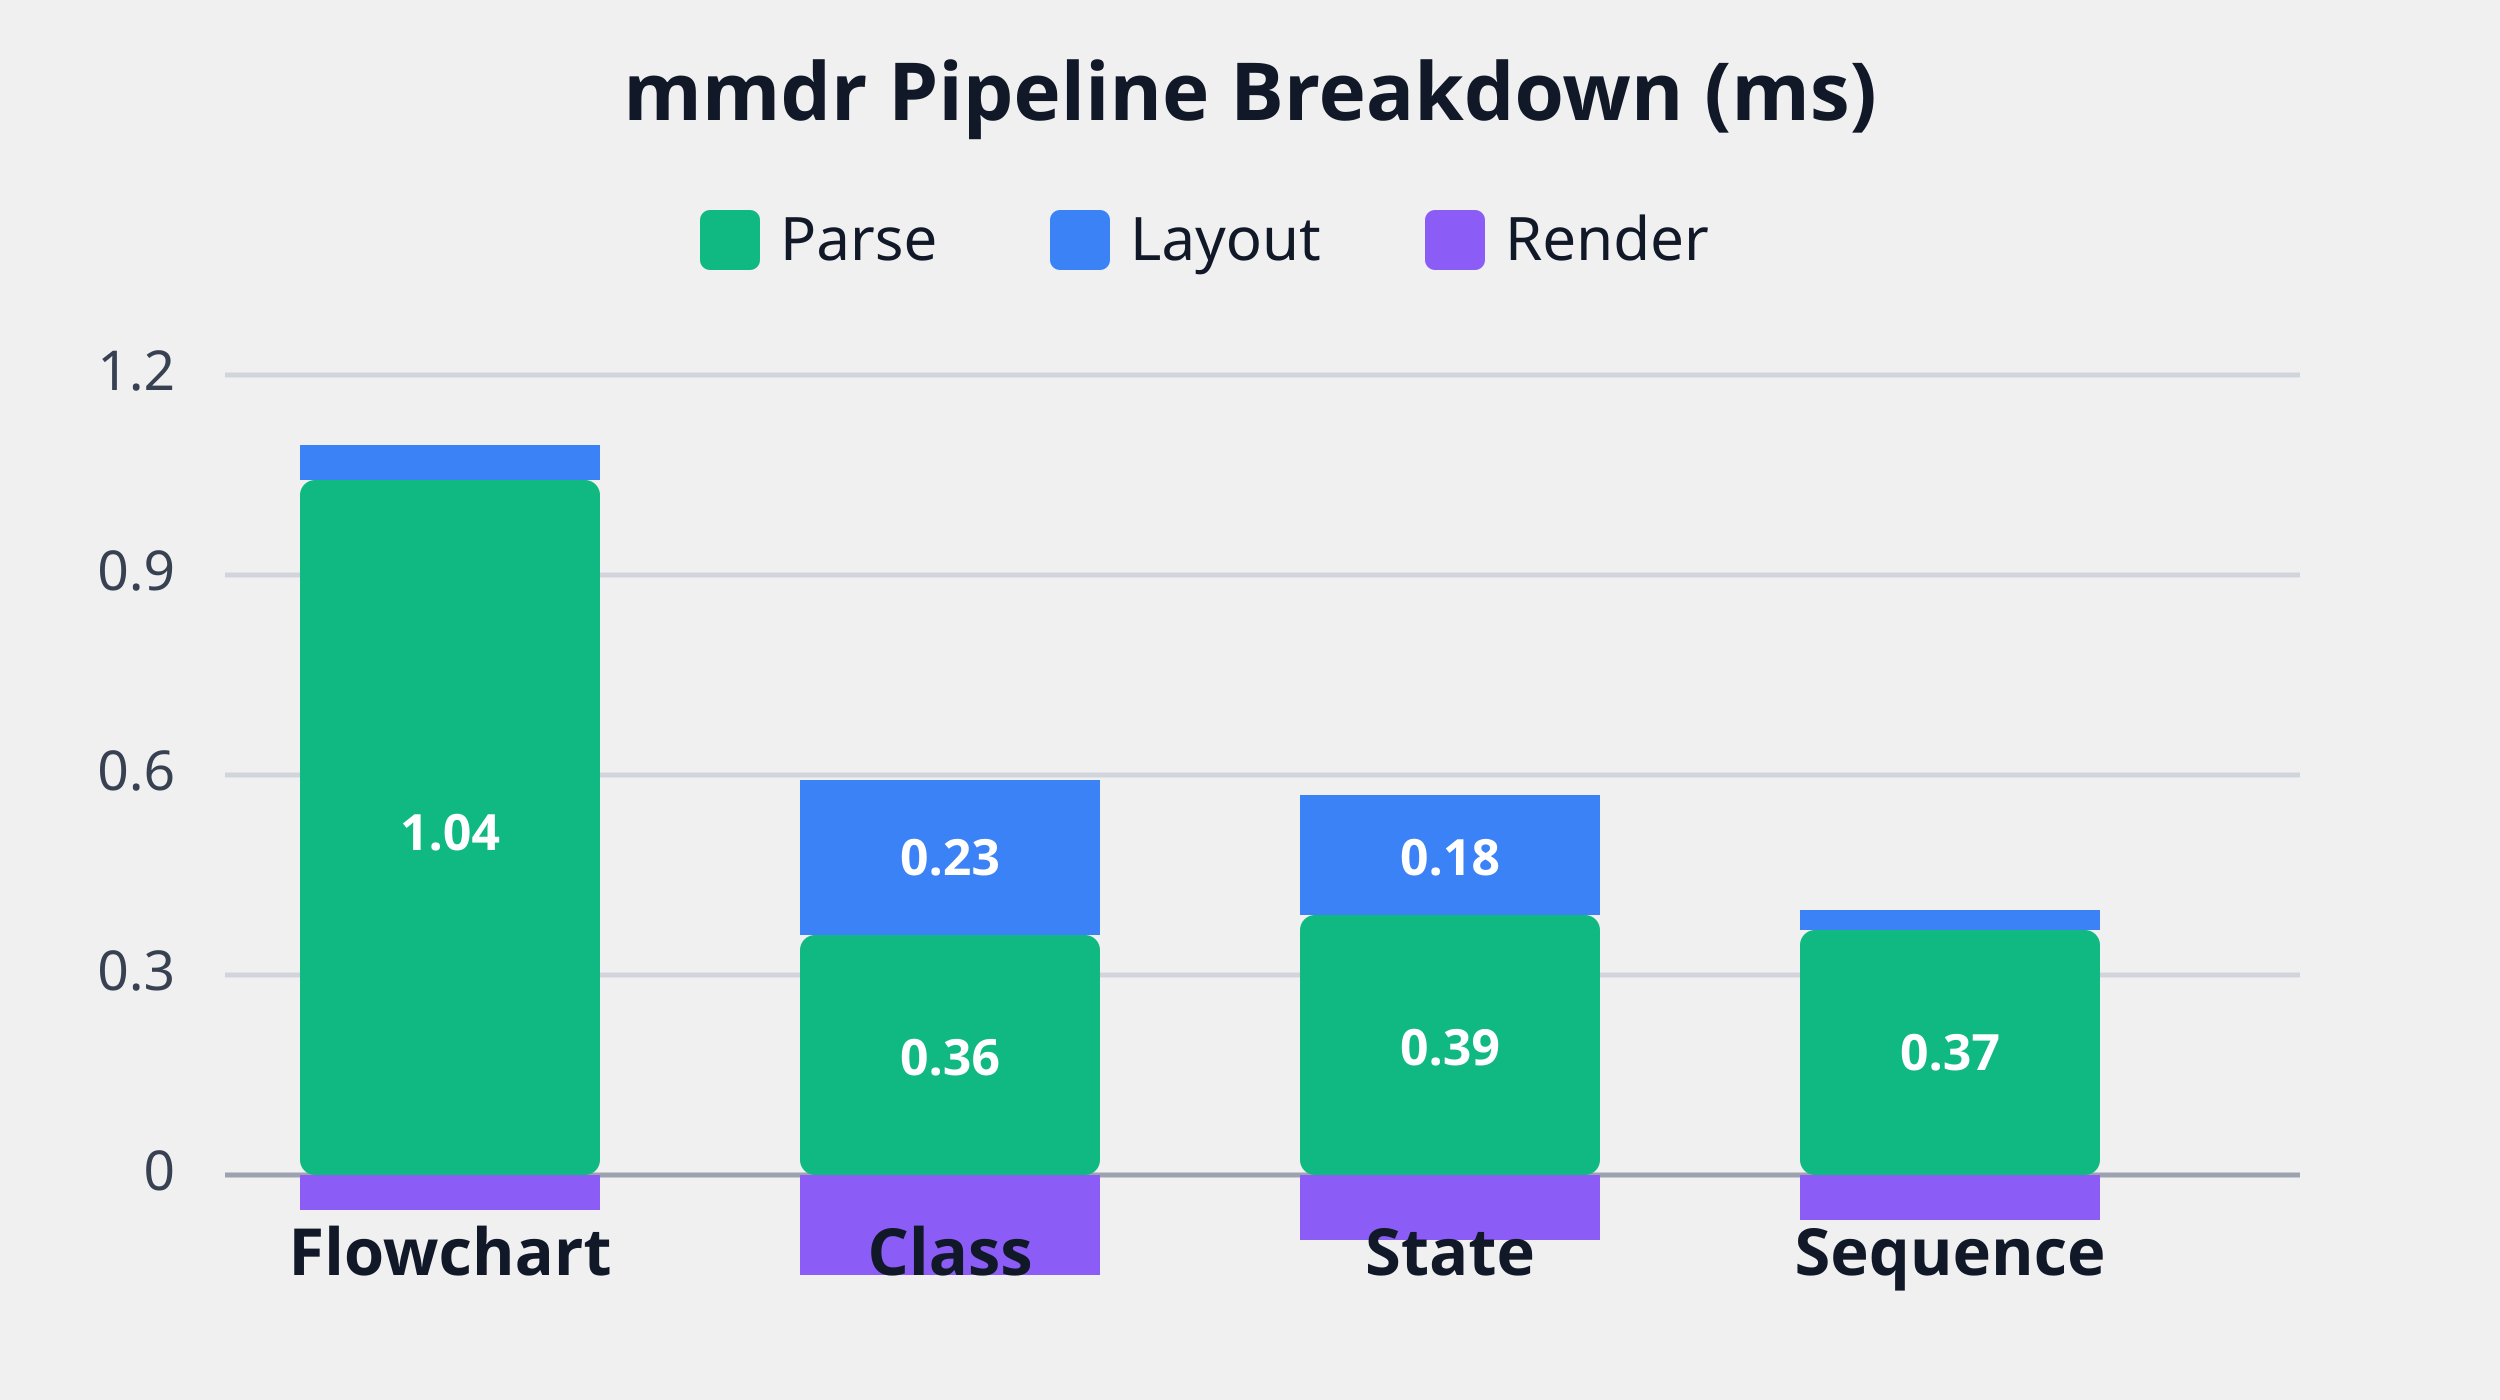
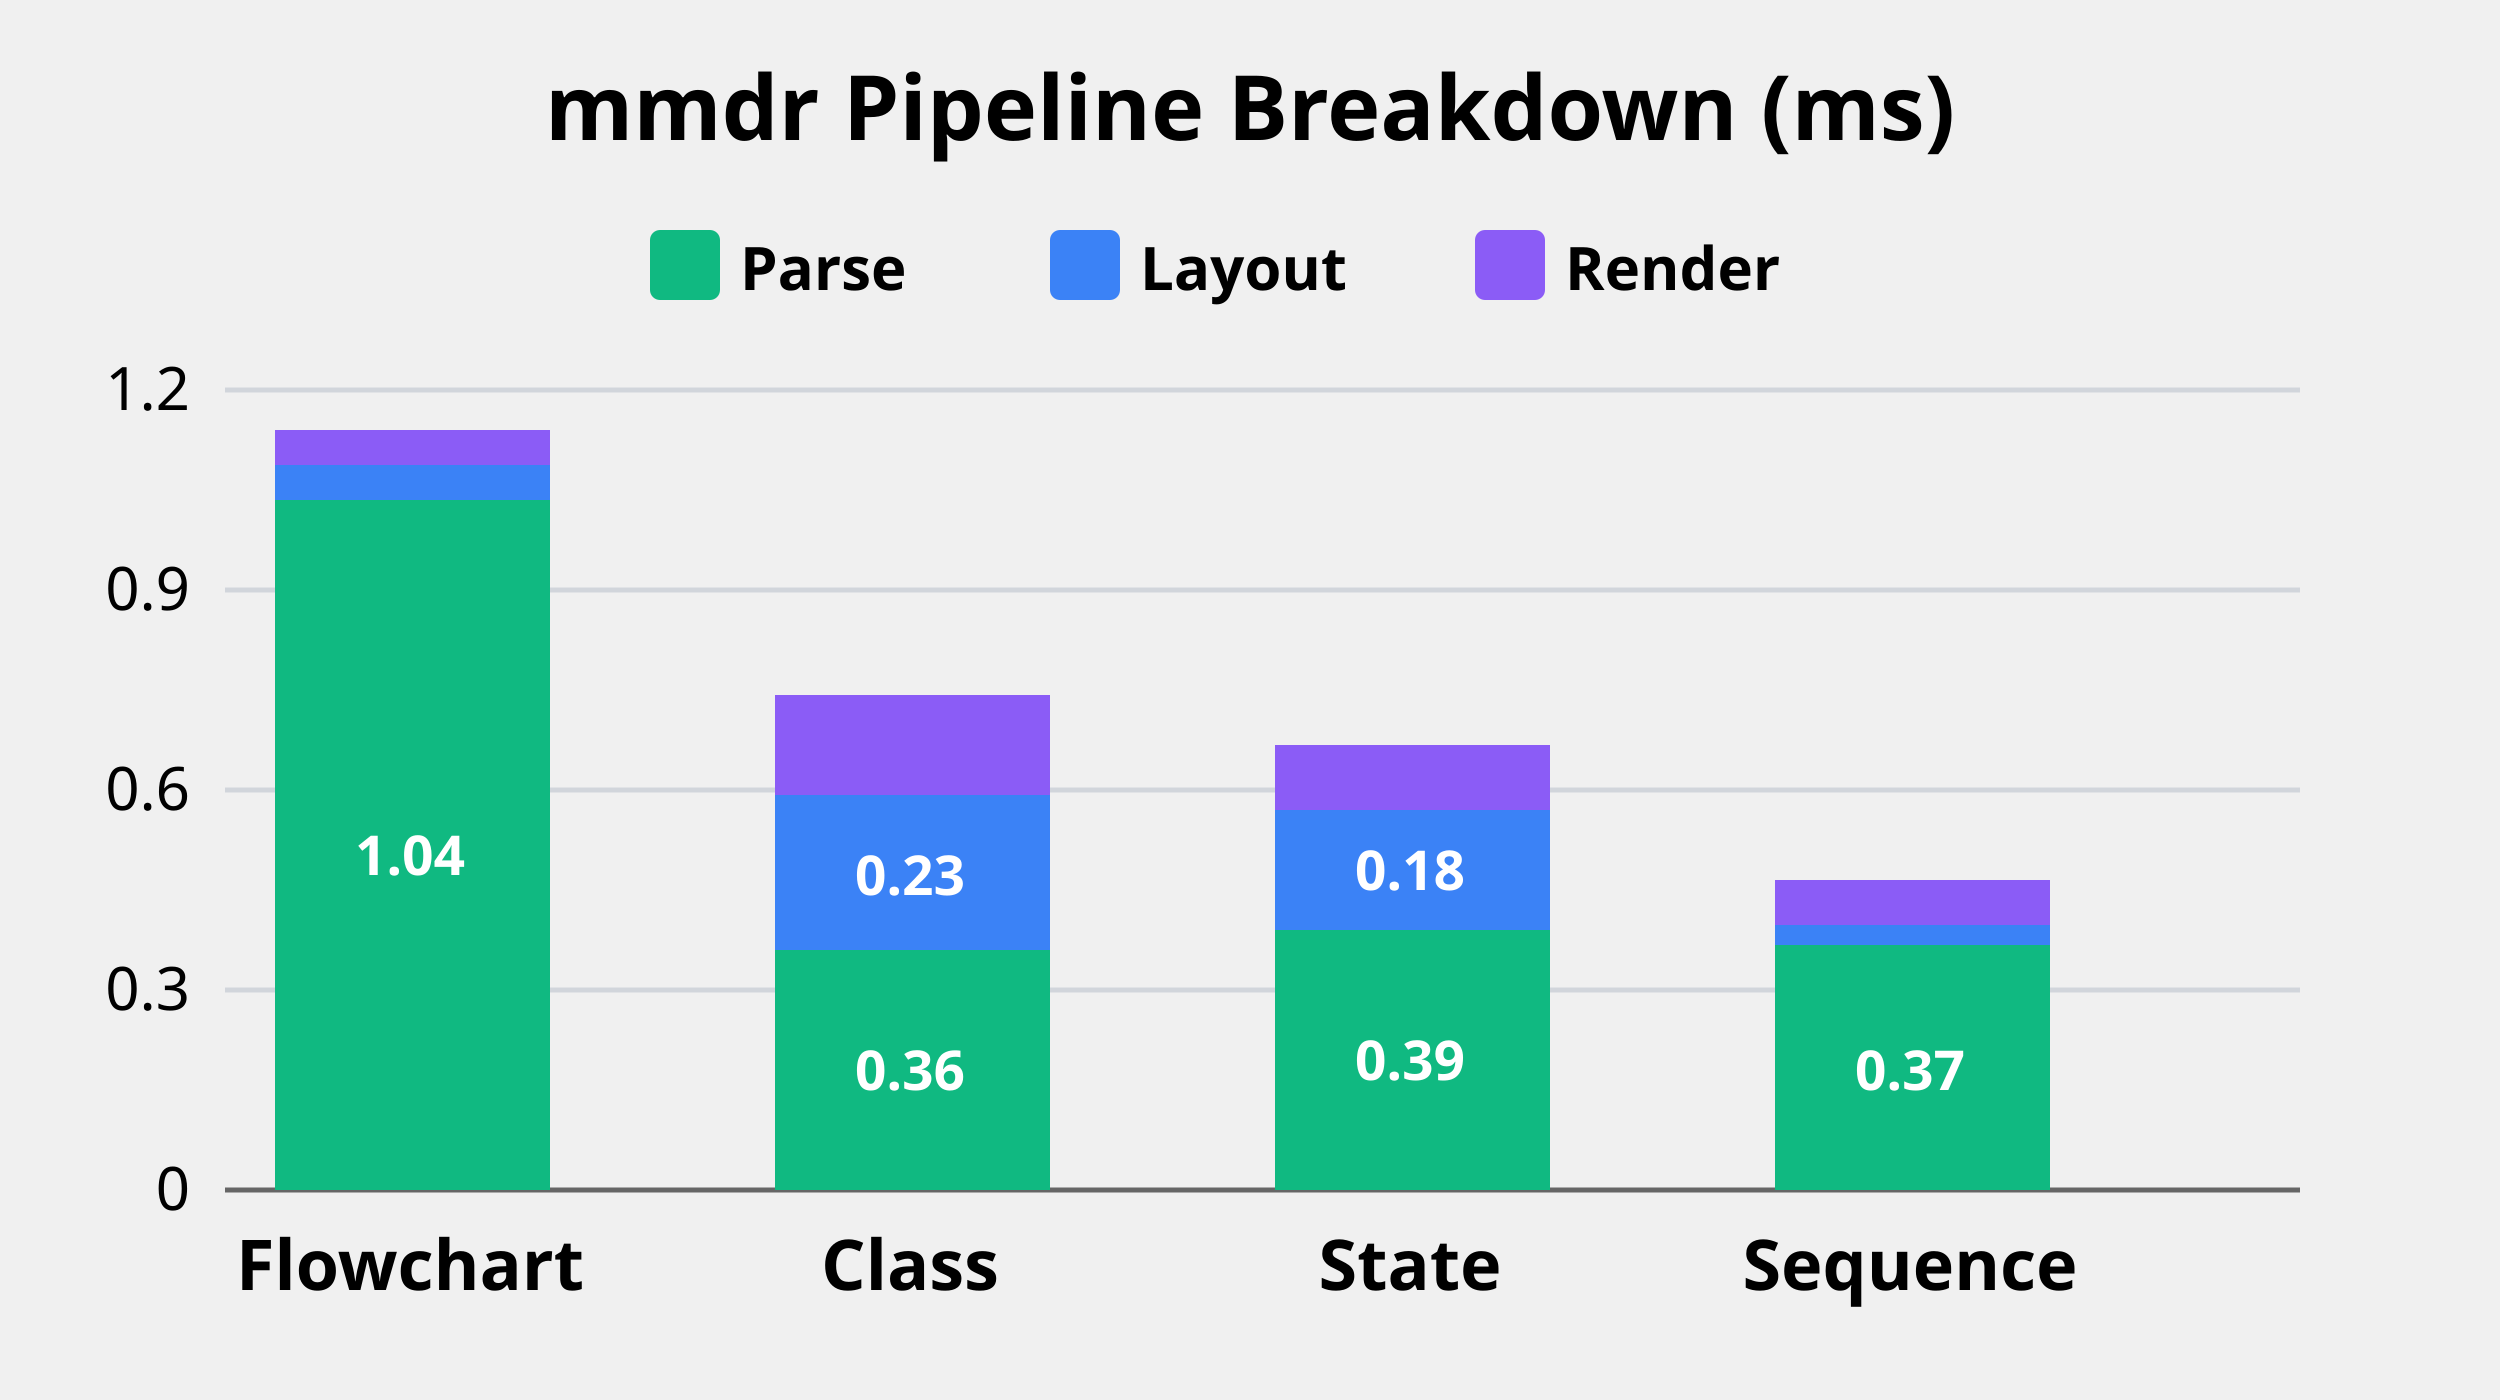
<svg xmlns="http://www.w3.org/2000/svg" viewBox="0 0 500 280">
  <style>
-     .title { font: bold 16px system-ui, sans-serif; fill: #111827; }
-     .label { font: bold 13px system-ui, sans-serif; fill: #111827; }
-     .value { font: bold 10px system-ui, sans-serif; fill: white; }
-     .axis { font: 11px system-ui, sans-serif; fill: #374151; }
+     .title { font: bold 18px system-ui, sans-serif; fill: #000; }
+     .label { font: bold 14px system-ui, sans-serif; fill: #000; }
+     .value { font: bold 11px system-ui, sans-serif; fill: white; }
+     .axis { font: 12px system-ui, sans-serif; fill: #000; }
    .bar-parse { fill: #10b981; }
    .bar-layout { fill: #3b82f6; }
    .bar-render { fill: #8b5cf6; }
-     .legend-text { font: 12px system-ui, sans-serif; fill: #111827; }
+     .legend-text { font: bold 12px system-ui, sans-serif; fill: #000; }
  </style>
-   <text x="250" y="24" text-anchor="middle" class="title">mmdr Pipeline Breakdown (ms)</text>
-   <rect x="140" y="42" width="12" height="12" rx="2" class="bar-parse" />
-   <text x="156" y="52" class="legend-text">Parse</text>
-   <rect x="210" y="42" width="12" height="12" rx="2" class="bar-layout" />
-   <text x="226" y="52" class="legend-text">Layout</text>
-   <rect x="285" y="42" width="12" height="12" rx="2" class="bar-render" />
-   <text x="301" y="52" class="legend-text">Render</text>
-   <text x="35" y="78" text-anchor="end" class="axis">1.2</text>
-   <text x="35" y="118" text-anchor="end" class="axis">0.9</text>
-   <text x="35" y="158" text-anchor="end" class="axis">0.6</text>
-   <text x="35" y="198" text-anchor="end" class="axis">0.3</text>
-   <text x="35" y="238" text-anchor="end" class="axis">0</text>
-   <line x1="45" y1="75" x2="460" y2="75" stroke="#d1d5db" stroke-width="1" />
-   <line x1="45" y1="115" x2="460" y2="115" stroke="#d1d5db" stroke-width="1" />
-   <line x1="45" y1="155" x2="460" y2="155" stroke="#d1d5db" stroke-width="1" />
-   <line x1="45" y1="195" x2="460" y2="195" stroke="#d1d5db" stroke-width="1" />
-   <line x1="45" y1="235" x2="460" y2="235" stroke="#9ca3af" stroke-width="1" />
-   <rect x="60" y="96" width="60" height="139" rx="3" class="bar-parse" />
-   <text x="90" y="170" text-anchor="middle" class="value">1.04</text>
-   <rect x="60" y="89" width="60" height="7" class="bar-layout" />
-   <rect x="60" y="235" width="60" height="7" rx="0 0 3 3" class="bar-render" />
-   <text x="90" y="255" text-anchor="middle" class="label">Flowchart</text>
-   <rect x="160" y="187" width="60" height="48" rx="3" class="bar-parse" />
-   <text x="190" y="215" text-anchor="middle" class="value">0.36</text>
-   <rect x="160" y="156" width="60" height="31" class="bar-layout" />
-   <text x="190" y="175" text-anchor="middle" class="value">0.23</text>
-   <rect x="160" y="235" width="60" height="20" rx="0 0 3 3" class="bar-render" />
-   <text x="190" y="255" text-anchor="middle" class="label">Class</text>
-   <rect x="260" y="183" width="60" height="52" rx="3" class="bar-parse" />
-   <text x="290" y="213" text-anchor="middle" class="value">0.39</text>
-   <rect x="260" y="159" width="60" height="24" class="bar-layout" />
-   <text x="290" y="175" text-anchor="middle" class="value">0.18</text>
-   <rect x="260" y="235" width="60" height="13" rx="0 0 3 3" class="bar-render" />
-   <text x="290" y="255" text-anchor="middle" class="label">State</text>
-   <rect x="360" y="186" width="60" height="49" rx="3" class="bar-parse" />
-   <text x="390" y="214" text-anchor="middle" class="value">0.37</text>
-   <rect x="360" y="182" width="60" height="4" class="bar-layout" />
-   <rect x="360" y="235" width="60" height="9" rx="0 0 3 3" class="bar-render" />
-   <text x="390" y="255" text-anchor="middle" class="label">Sequence</text>
+   <text x="250" y="28" text-anchor="middle" class="title">mmdr Pipeline Breakdown (ms)</text>
+   <rect x="130" y="46" width="14" height="14" rx="2" class="bar-parse" />
+   <text x="148" y="58" class="legend-text">Parse</text>
+   <rect x="210" y="46" width="14" height="14" rx="2" class="bar-layout" />
+   <text x="228" y="58" class="legend-text">Layout</text>
+   <rect x="295" y="46" width="14" height="14" rx="2" class="bar-render" />
+   <text x="313" y="58" class="legend-text">Render</text>
+   <text x="38" y="82" text-anchor="end" class="axis">1.2</text>
+   <text x="38" y="122" text-anchor="end" class="axis">0.9</text>
+   <text x="38" y="162" text-anchor="end" class="axis">0.6</text>
+   <text x="38" y="202" text-anchor="end" class="axis">0.3</text>
+   <text x="38" y="242" text-anchor="end" class="axis">0</text>
+   <line x1="45" y1="78" x2="460" y2="78" stroke="#d1d5db" stroke-width="1" />
+   <line x1="45" y1="118" x2="460" y2="118" stroke="#d1d5db" stroke-width="1" />
+   <line x1="45" y1="158" x2="460" y2="158" stroke="#d1d5db" stroke-width="1" />
+   <line x1="45" y1="198" x2="460" y2="198" stroke="#d1d5db" stroke-width="1" />
+   <line x1="45" y1="238" x2="460" y2="238" stroke="#666" stroke-width="1" />
+   <rect x="55" y="100" width="55" height="138" rx="0" class="bar-parse" />
+   <text x="82" y="175" text-anchor="middle" class="value">1.04</text>
+   <rect x="55" y="93" width="55" height="7" rx="0" class="bar-layout" />
+   <rect x="55" y="86" width="55" height="7" rx="3 3 0 0" class="bar-render" />
+   <text x="82" y="258" text-anchor="middle" class="label">Flowchart</text>
+   <rect x="155" y="190" width="55" height="48" rx="0" class="bar-parse" />
+   <text x="182" y="218" text-anchor="middle" class="value">0.36</text>
+   <rect x="155" y="159" width="55" height="31" rx="0" class="bar-layout" />
+   <text x="182" y="179" text-anchor="middle" class="value">0.23</text>
+   <rect x="155" y="139" width="55" height="20" rx="3 3 0 0" class="bar-render" />
+   <text x="182" y="258" text-anchor="middle" class="label">Class</text>
+   <rect x="255" y="186" width="55" height="52" rx="0" class="bar-parse" />
+   <text x="282" y="216" text-anchor="middle" class="value">0.39</text>
+   <rect x="255" y="162" width="55" height="24" rx="0" class="bar-layout" />
+   <text x="282" y="178" text-anchor="middle" class="value">0.18</text>
+   <rect x="255" y="149" width="55" height="13" rx="3 3 0 0" class="bar-render" />
+   <text x="282" y="258" text-anchor="middle" class="label">State</text>
+   <rect x="355" y="189" width="55" height="49" rx="0" class="bar-parse" />
+   <text x="382" y="218" text-anchor="middle" class="value">0.37</text>
+   <rect x="355" y="185" width="55" height="4" rx="0" class="bar-layout" />
+   <rect x="355" y="176" width="55" height="9" rx="3 3 0 0" class="bar-render" />
+   <text x="382" y="258" text-anchor="middle" class="label">Sequence</text>
</svg>
